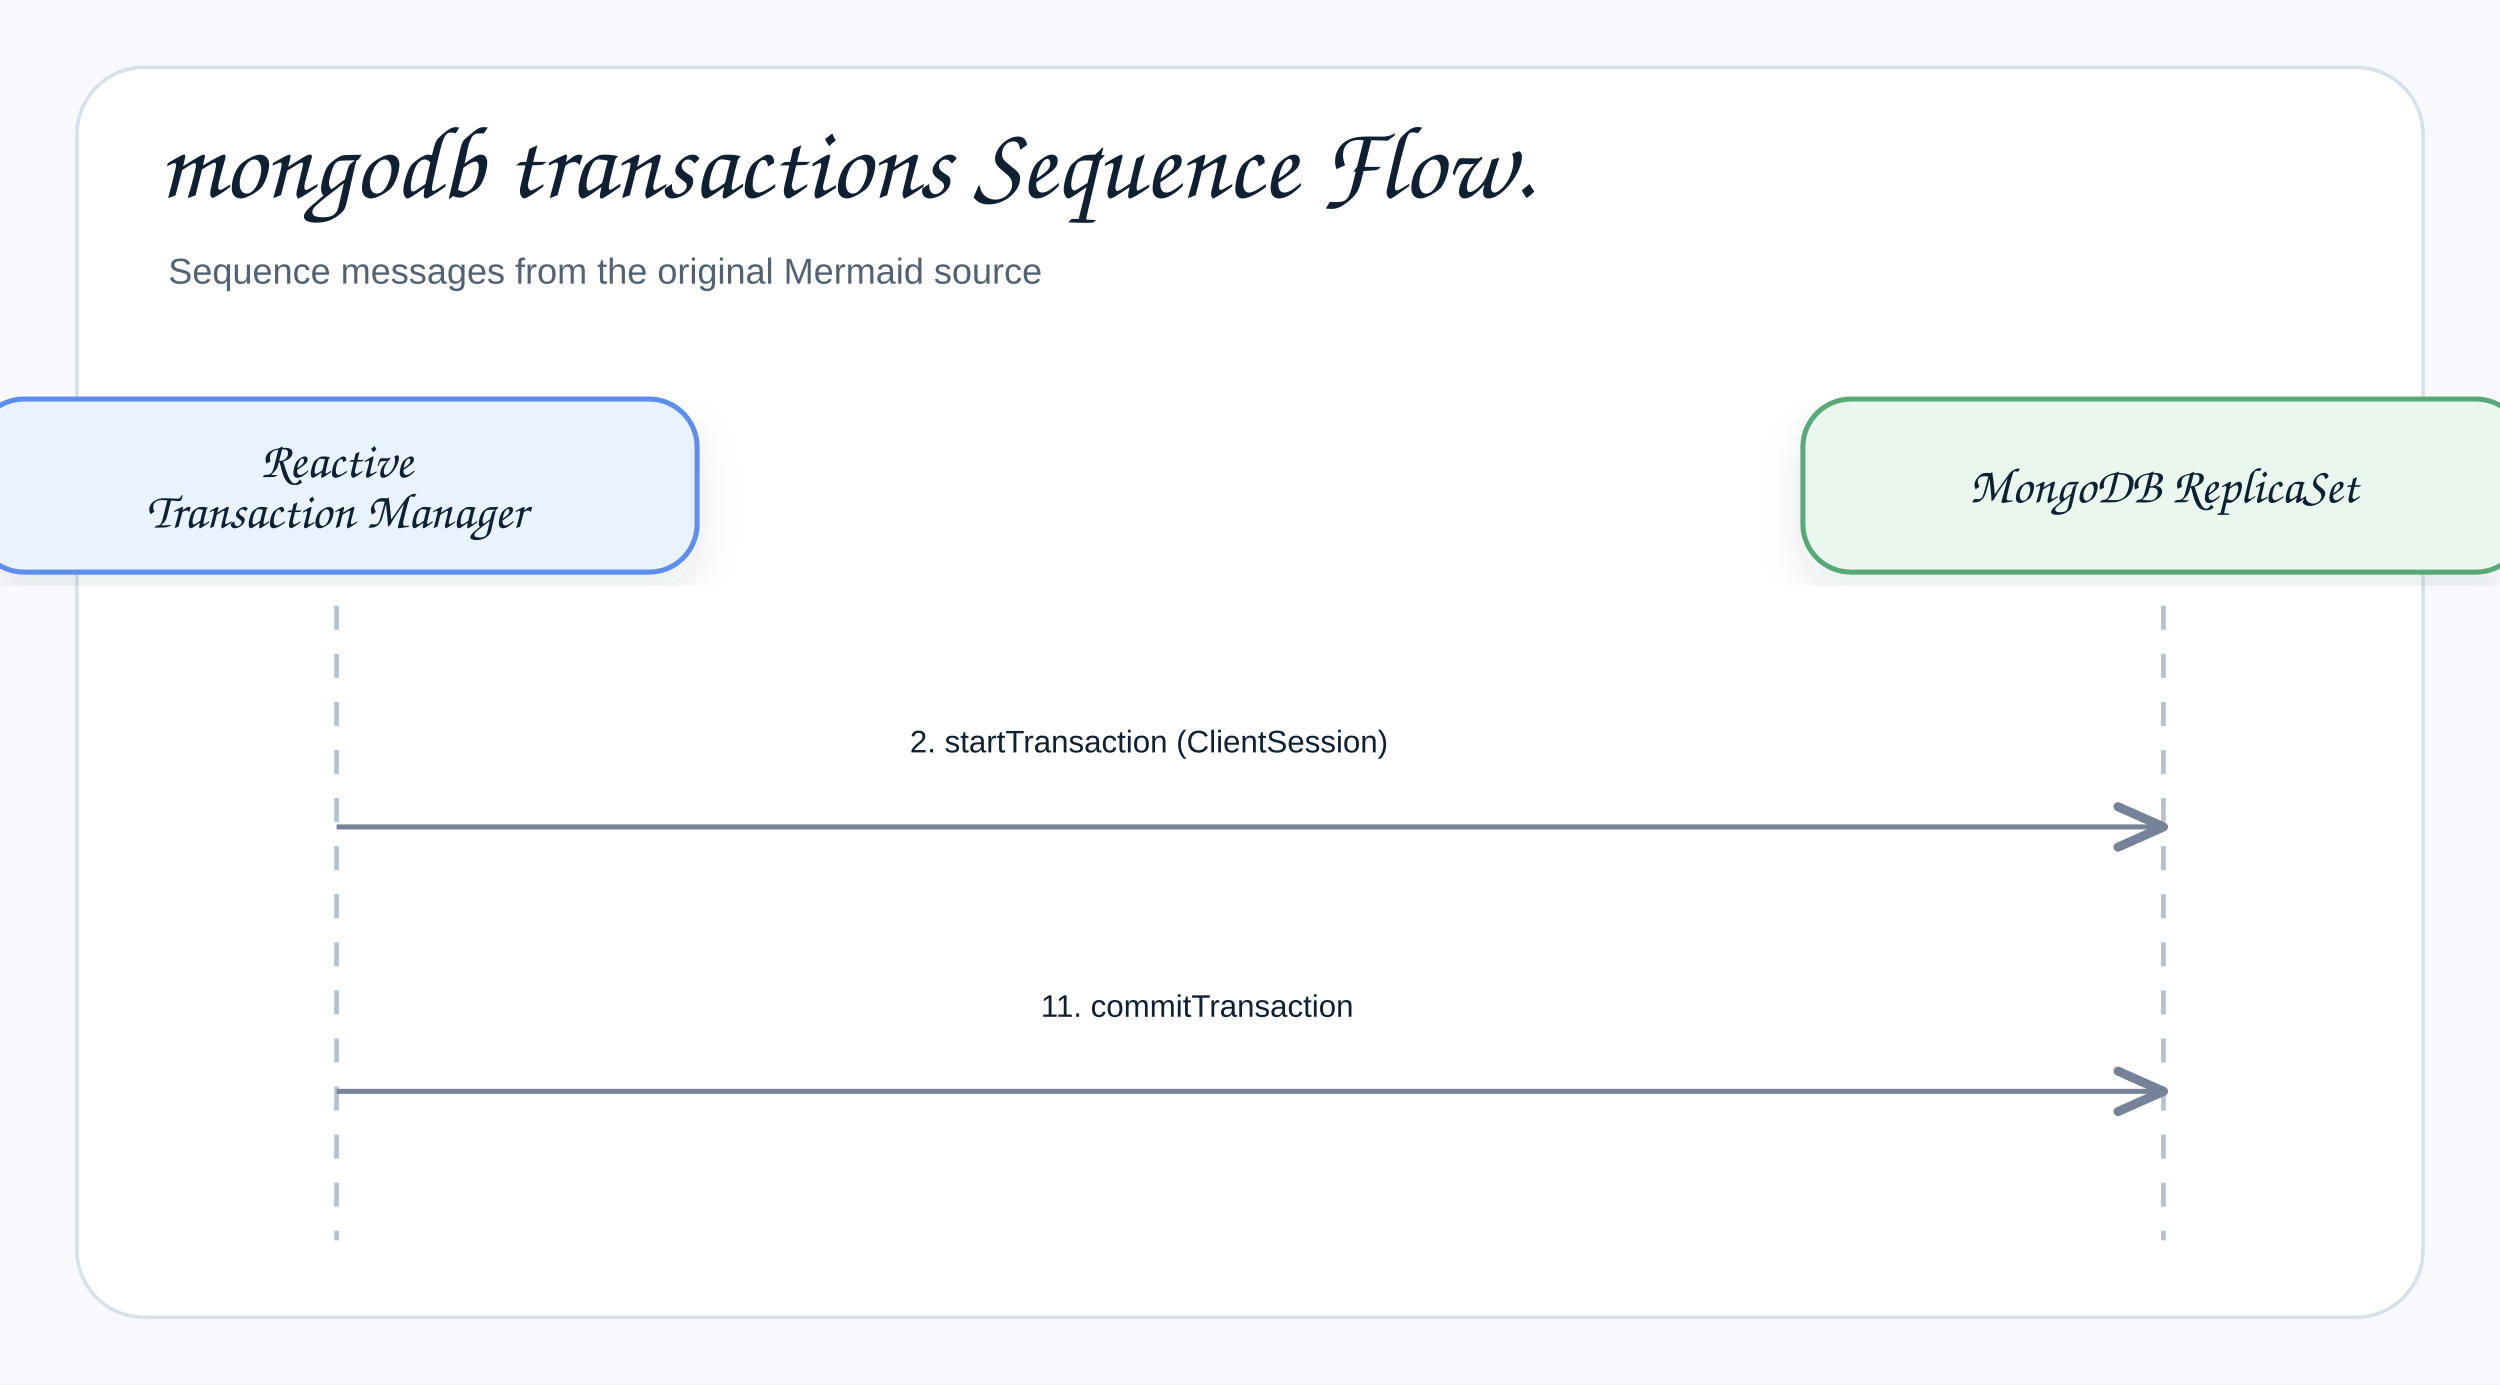
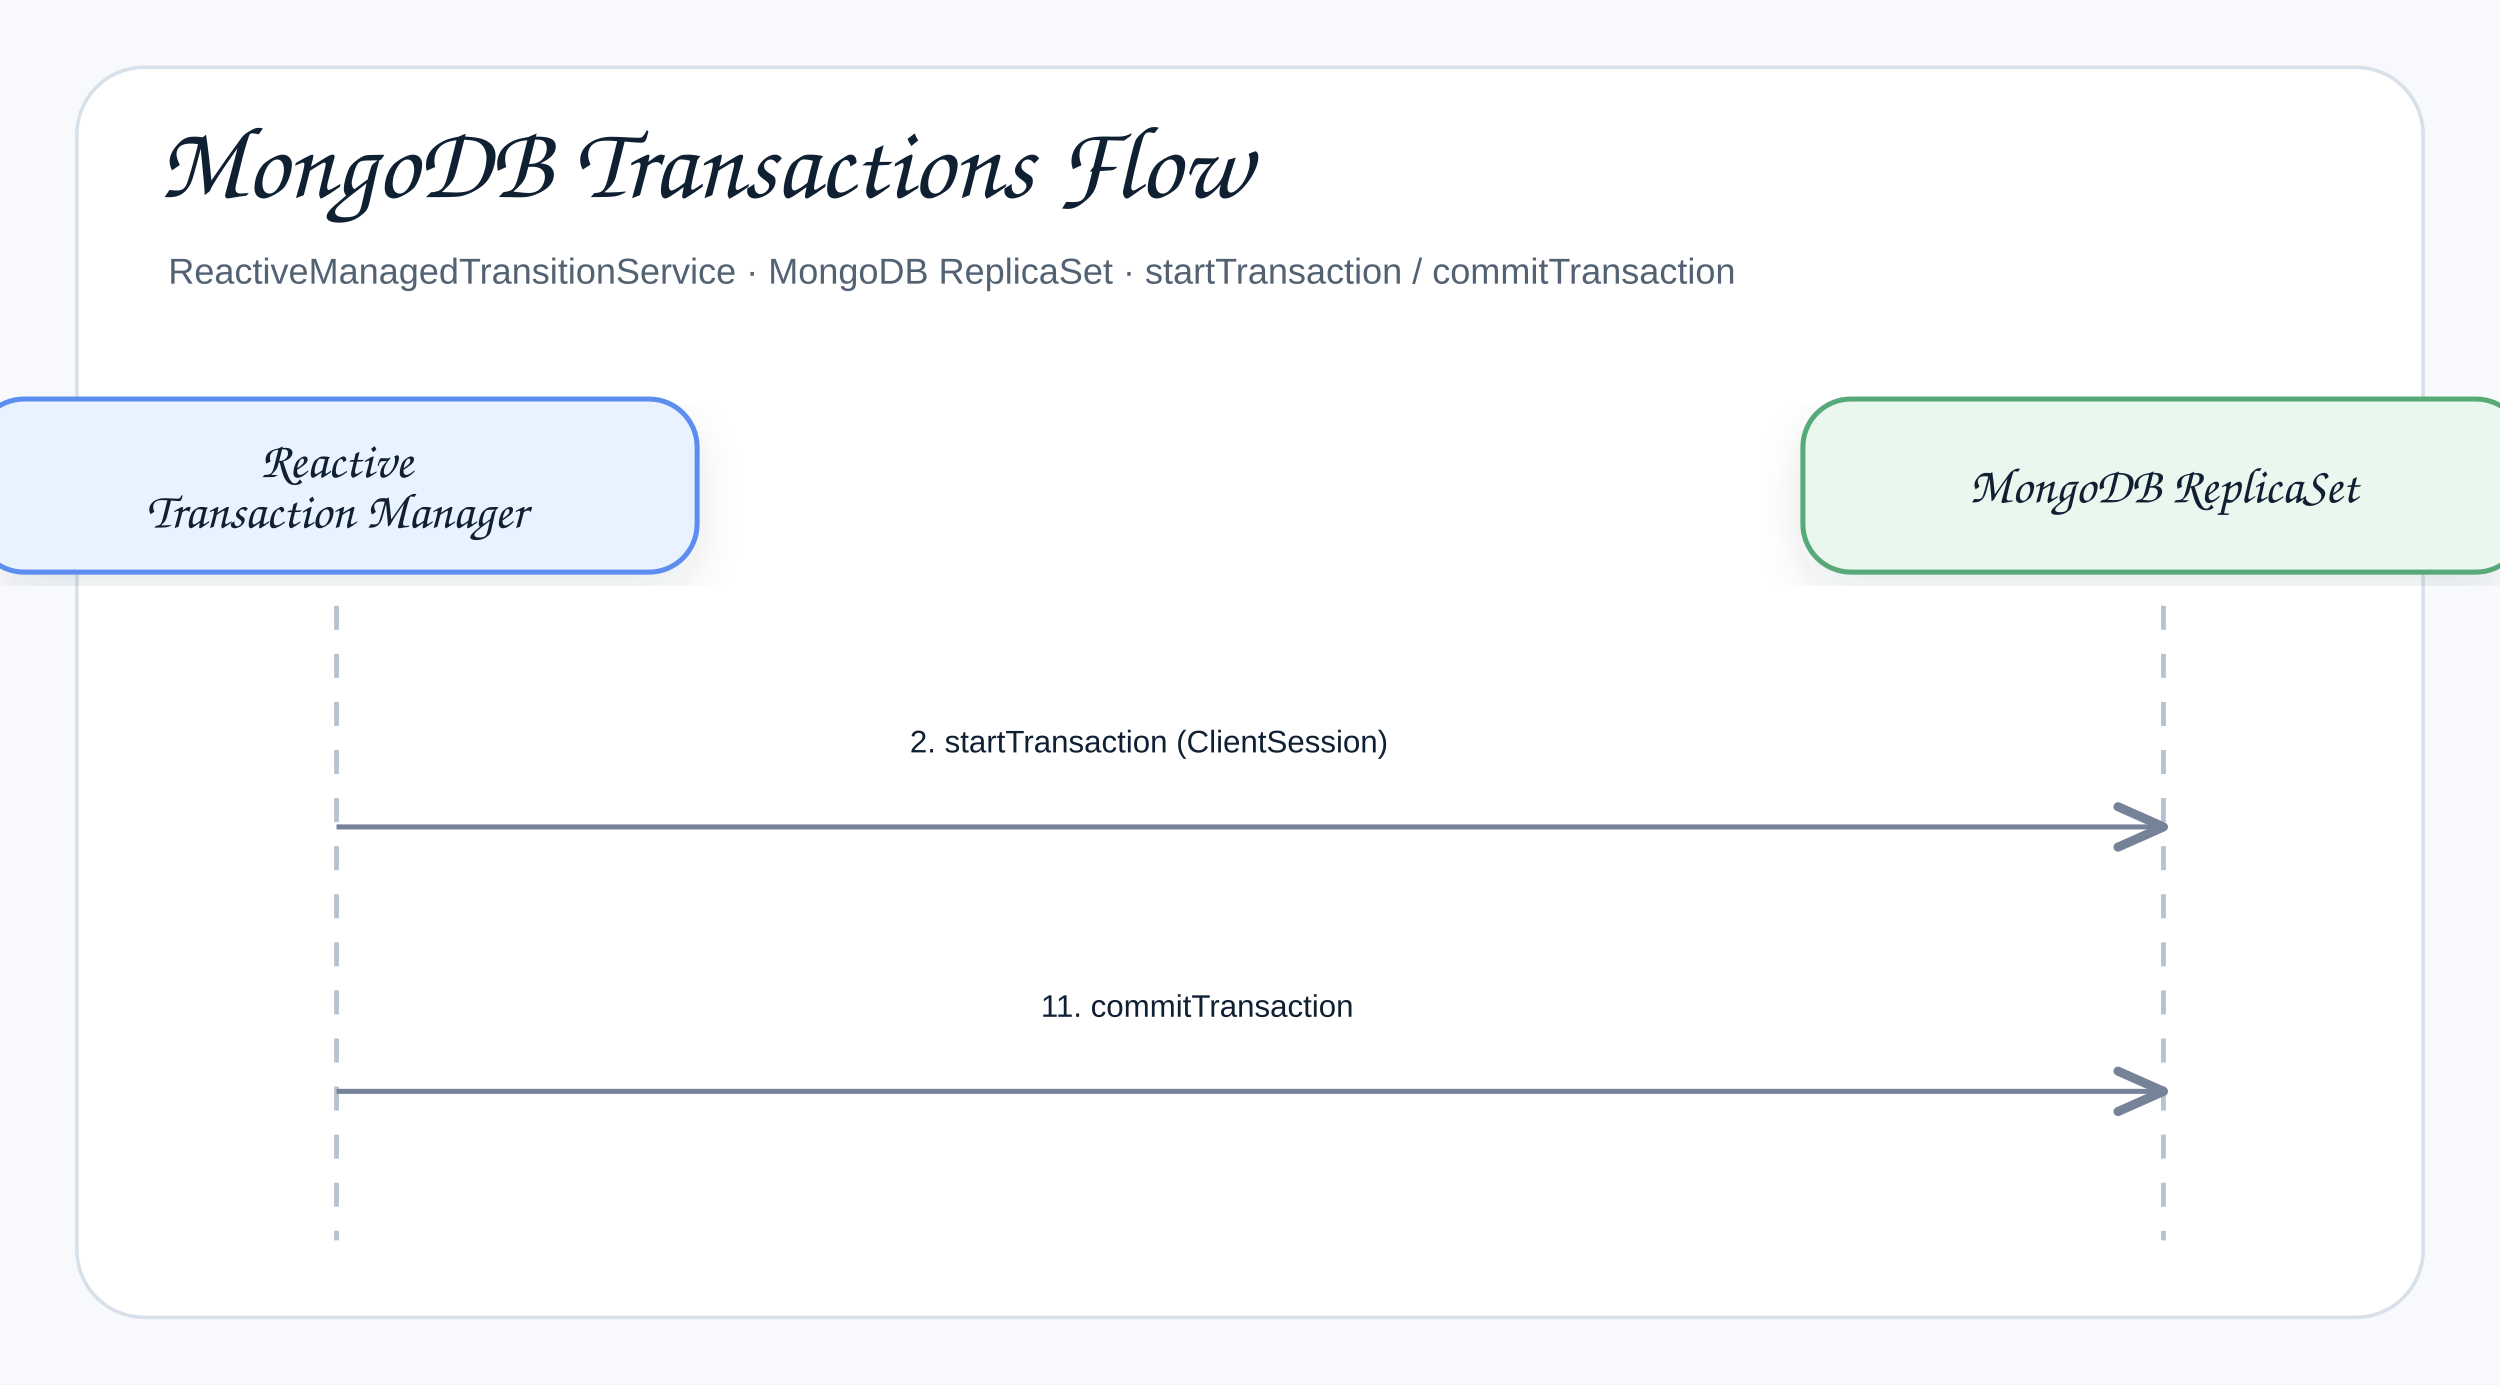
<svg xmlns="http://www.w3.org/2000/svg" width="1040" height="576" viewBox="0 0 1040 576" role="img" aria-label="mongodb transactions Sequence Flow 2">
  <defs>
    <filter id="shadow" x="-8%" y="-8%" width="116%" height="116%">
      <feDropShadow dx="0" dy="8" stdDeviation="9" flood-color="#1f2937" flood-opacity="0.10" />
    </filter>
    <marker id="openArrow" markerWidth="12" markerHeight="10" refX="10" refY="5" orient="auto" markerUnits="strokeWidth">
      <path d="M 1 1 L 10 5 L 1 9" fill="none" stroke="#758297" stroke-width="1.8" stroke-linecap="round" stroke-linejoin="round" />
    </marker>
    <marker id="inherit" markerWidth="14" markerHeight="12" refX="12" refY="6" orient="auto" markerUnits="strokeWidth">
      <path d="M 0 1 L 12 6 L 0 11 Z" fill="#ffffff" stroke="#758297" stroke-width="1.8" />
    </marker>
    <style>
    .canvas{fill:#f7f9fc}.frame{fill:#fff;stroke:#d8e0ea;stroke-width:1.5}
    .title{font-family:"Architects Daughter","Comic Sans MS","Comic Sans",cursive;font-size:43px;font-weight:400;fill:#102033}
    .subtitle{font-family:"Comic Sans MS","Comic Sans","Comic Neue",Arial,sans-serif;font-size:15px;font-weight:400;fill:#536273}
    .label{font-family:"Architects Daughter","Comic Sans MS","Comic Sans",cursive;font-size:25px;font-weight:400;fill:#102033}
    .smallLabel{font-family:"Architects Daughter","Comic Sans MS","Comic Sans",cursive;font-size:21px;font-weight:400;fill:#102033}
    .mono{font-family:"Comic Sans MS","Comic Sans","Comic Neue",Arial,sans-serif;font-size:12px;font-weight:400;fill:#102033}
    .small{font-family:"Comic Sans MS","Comic Sans","Comic Neue",Arial,sans-serif;font-size:12px;font-weight:400;fill:#536273}
    .strong{font-family:"Comic Sans MS","Comic Sans","Comic Neue",Arial,sans-serif;font-size:13px;font-weight:400;fill:#102033}
    .card{stroke-width:2.1;filter:url(#shadow)}.compartment{stroke-width:1.5;fill:none}
    .line{stroke:#758297;stroke-width:2.1;fill:none;marker-end:url(#openArrow)}
    .plainLine{stroke:#758297;stroke-width:2.1;fill:none}
    .dashed{stroke:#758297;stroke-width:2.1;stroke-dasharray:7 6;fill:none;marker-end:url(#openArrow)}
    .inheritLine{stroke:#758297;stroke-width:2.2;fill:none;marker-end:url(#inherit)}
    .implLine{stroke:#758297;stroke-width:2.2;stroke-dasharray:8 7;fill:none;marker-end:url(#inherit)}
  </style>
  </defs>
  <rect class="canvas" width="1040" height="576" />
  <rect class="frame" x="32" y="28" width="976" height="520" rx="28" />
-   <text class="title" x="66" y="82">mongodb transactions Sequence Flow.</text>
-   <text class="subtitle" x="70" y="118">Sequence messages from the original Mermaid source</text>
+   <text class="title" x="66" y="82">MongoDB Transactions Flow</text>
+   <text class="subtitle" x="70" y="118">ReactiveManagedTransitionService · MongoDB ReplicaSet · startTransaction / commitTransaction</text>
  <rect class="card" x="-10" y="166" width="300" height="72" rx="20" fill="#E8F3FF" stroke="#5B8DEF" />
  <text class="smallLabel" x="140" y="198.5" text-anchor="middle">Reactive</text>
  <text class="smallLabel" x="140" y="219.5" text-anchor="middle">Transaction Manager</text>
  <line class="lifeline" x1="140" y1="252" x2="140" y2="516" stroke="#b7c2d1" stroke-width="2" stroke-dasharray="10 10" />
  <rect class="card" x="750" y="166" width="300" height="72" rx="20" fill="#EAF7EF" stroke="#58A978" />
  <text class="smallLabel" x="900" y="209" text-anchor="middle">MongoDB ReplicaSet</text>
  <line class="lifeline" x1="900" y1="252" x2="900" y2="516" stroke="#b7c2d1" stroke-width="2" stroke-dasharray="10 10" />
  <rect x="360.5" y="286" width="319" height="40" rx="12" fill="#ffffff" opacity="0.97" />
  <text class="strong" x="378.5" y="313" text-anchor="start">2. startTransaction (ClientSession)</text>
  <path class="line" d="M140 344 L900 344" />
  <rect x="415" y="396" width="210" height="40" rx="12" fill="#ffffff" opacity="0.97" />
  <text class="strong" x="433" y="423" text-anchor="start">11. commitTransaction</text>
  <path class="line" d="M140 454 L900 454" />
</svg>
